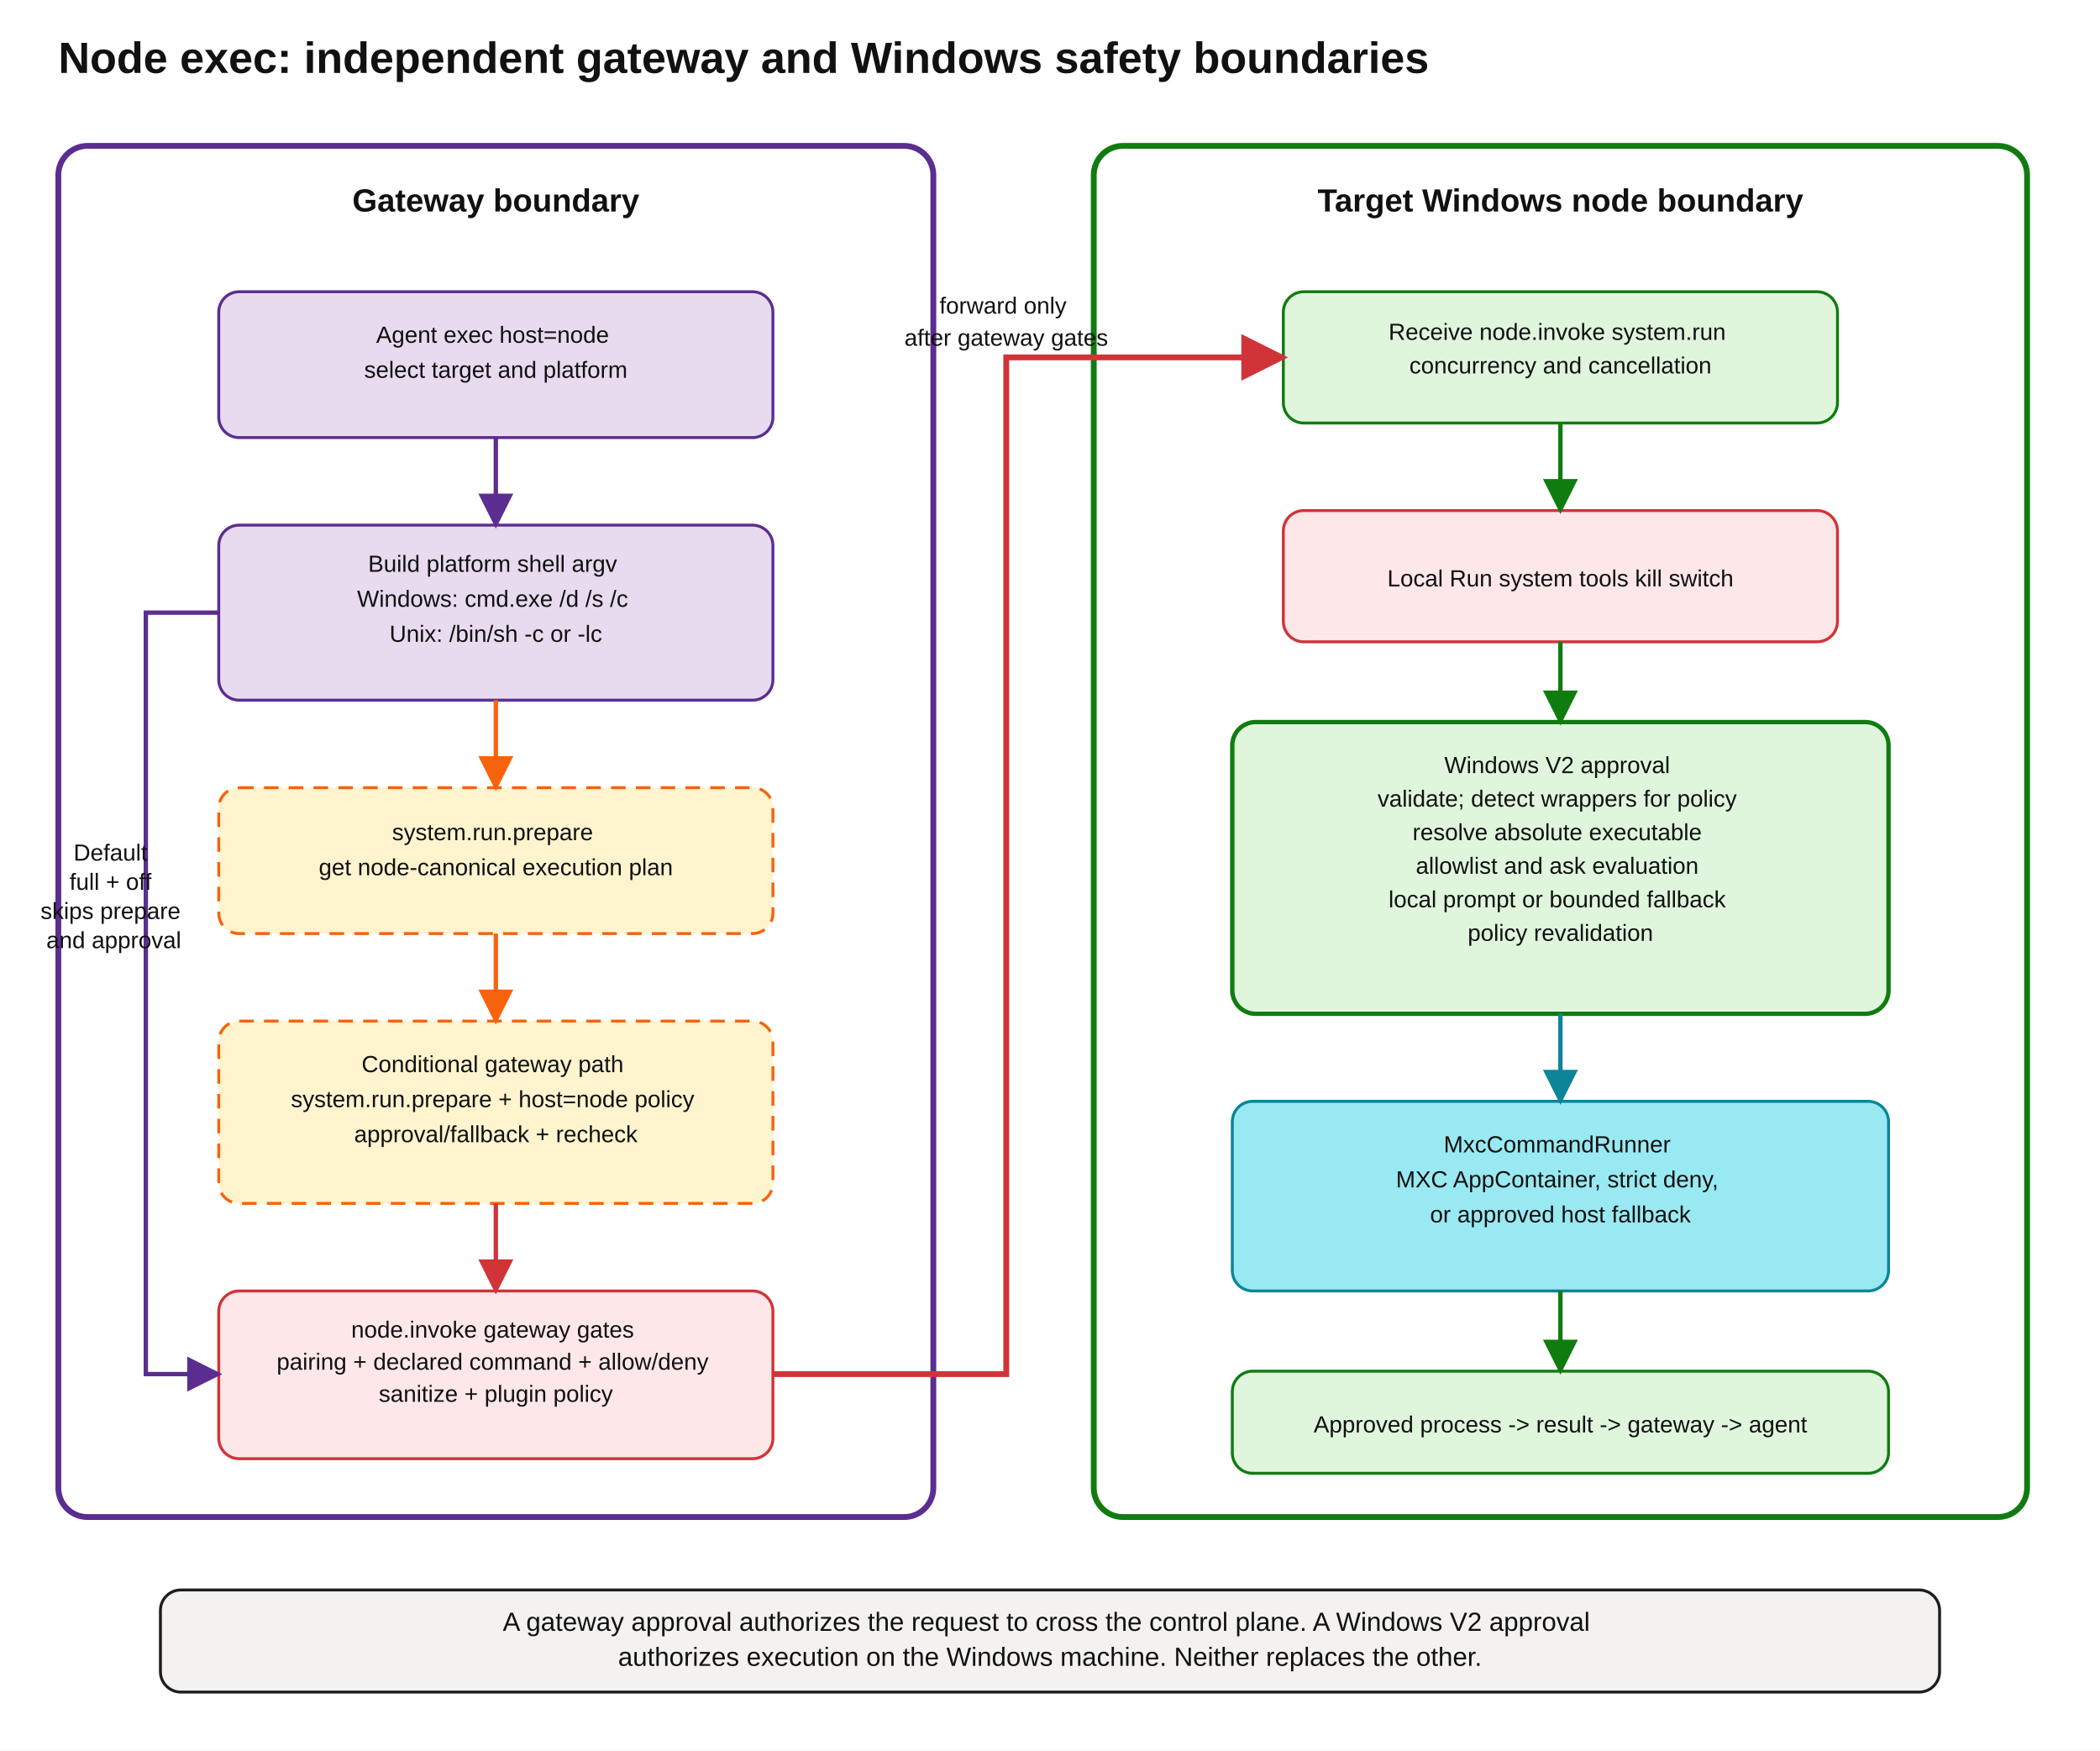
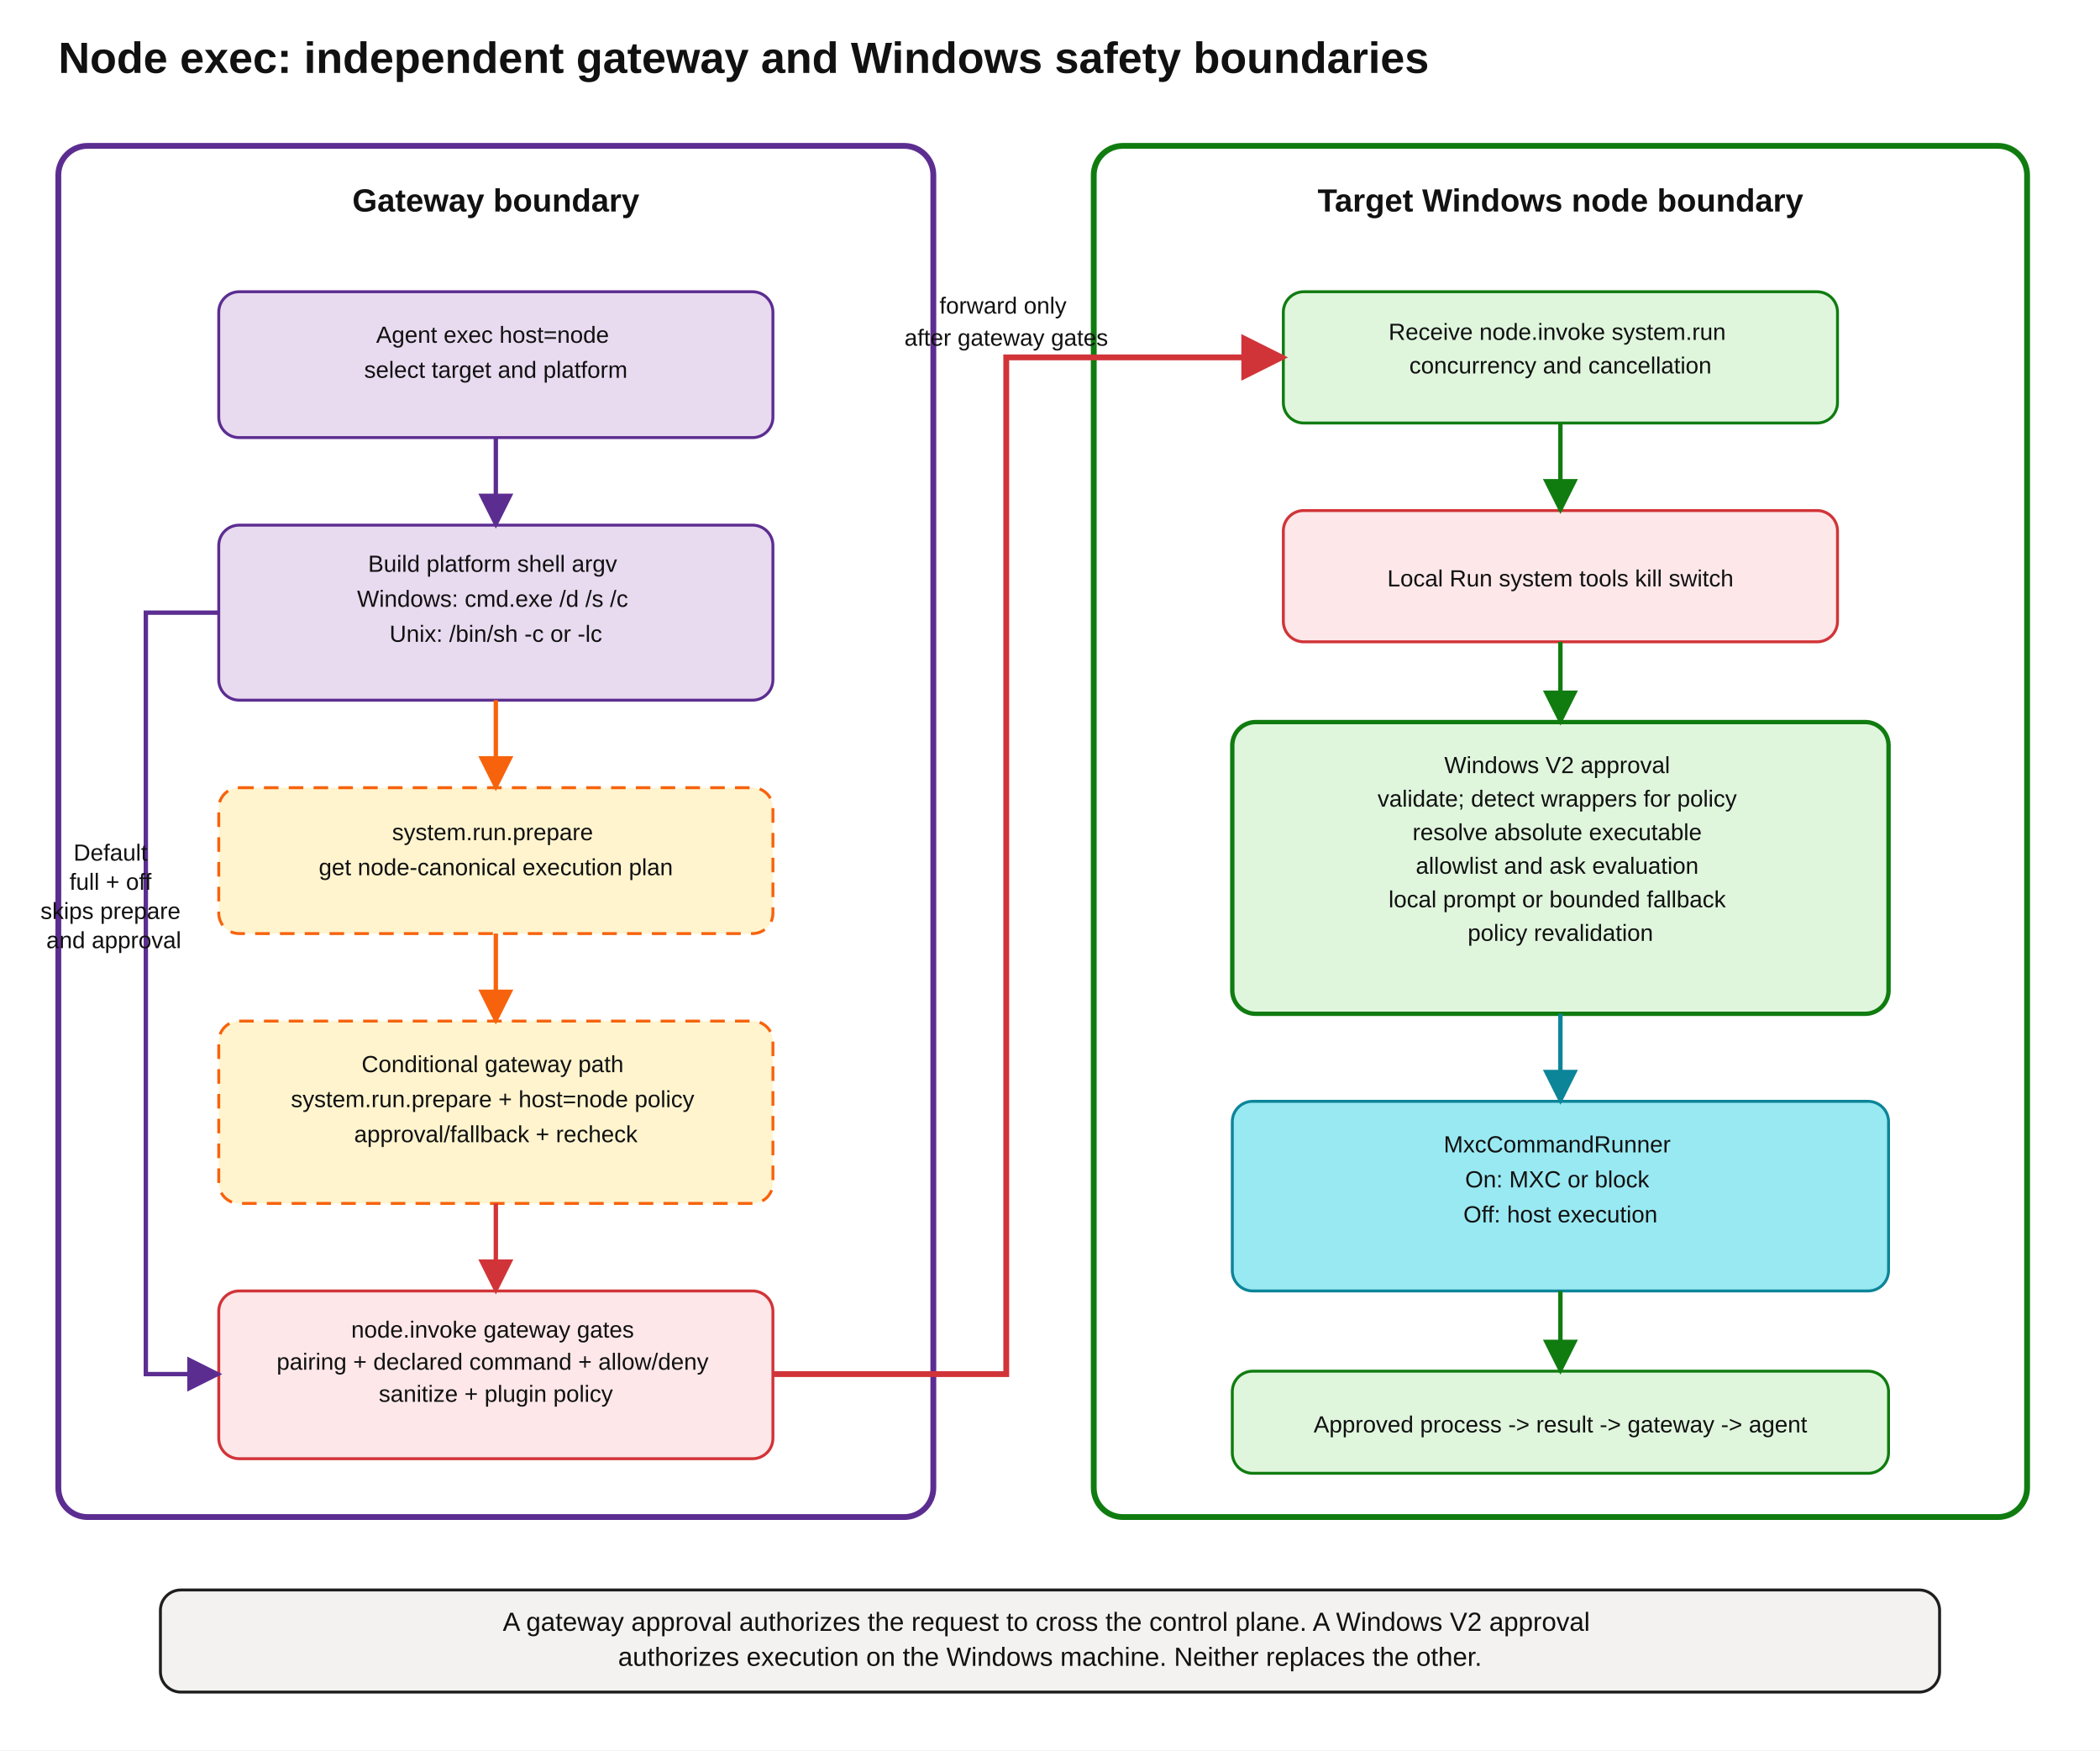
<svg xmlns="http://www.w3.org/2000/svg" width="1440" height="1200" viewBox="0 0 1440 1200" role="img" aria-labelledby="title desc">
  <defs>
    <marker id="arrow" viewBox="0 0 10 10" refX="9" refY="5" markerWidth="8" markerHeight="8" orient="auto">
      <path d="M0 0 L10 5 L0 10z" fill="context-stroke" />
    </marker>
    <style>
      .title{font:700 30px Segoe UI,Arial,sans-serif;fill:#111}
      .section{font:700 22px Segoe UI,Arial,sans-serif;fill:#111;text-anchor:middle}
      .box{font:16px Segoe UI,Arial,sans-serif;fill:#111;text-anchor:middle}
      .note{font:18px Segoe UI,Arial,sans-serif;fill:#111;text-anchor:middle}
    </style>
  </defs>
  <rect width="1440" height="1200" fill="#fff" />
  <text x="40" y="50" class="title">Node exec: independent gateway and Windows safety boundaries</text>
  <rect x="40" y="100" width="600" height="940" rx="20" fill="none" stroke="#5C2D91" stroke-width="4" />
  <text x="340" y="145" class="section">Gateway boundary</text>
  <rect x="150" y="200" width="380" height="100" rx="14" fill="#E8DAEF" stroke="#5C2D91" stroke-width="2" />
  <text x="340" y="235" class="box">
    <tspan x="340">Agent exec host=node</tspan>
    <tspan x="340" dy="24">select target and platform</tspan>
  </text>
  <rect x="150" y="360" width="380" height="120" rx="14" fill="#E8DAEF" stroke="#5C2D91" stroke-width="2" />
  <text x="340" y="392" class="box">
    <tspan x="340">Build platform shell argv</tspan>
    <tspan x="340" dy="24">Windows: cmd.exe /d /s /c</tspan>
    <tspan x="340" dy="24">Unix: /bin/sh -c or -lc</tspan>
  </text>
  <rect x="150" y="540" width="380" height="100" rx="14" fill="#FFF4CE" stroke="#F7630C" stroke-width="2" stroke-dasharray="10 7" />
  <text x="340" y="576" class="box">
    <tspan x="340">system.run.prepare</tspan>
    <tspan x="340" dy="24">get node-canonical execution plan</tspan>
  </text>
  <rect x="150" y="700" width="380" height="125" rx="14" fill="#FFF4CE" stroke="#F7630C" stroke-width="2" stroke-dasharray="10 7" />
  <text x="340" y="735" class="box">
    <tspan x="340">Conditional gateway path</tspan>
    <tspan x="340" dy="24">system.run.prepare + host=node policy</tspan>
    <tspan x="340" dy="24">approval/fallback + recheck</tspan>
  </text>
  <rect x="150" y="885" width="380" height="115" rx="14" fill="#FDE7E9" stroke="#D13438" stroke-width="2" />
  <text x="340" y="917" class="box">
    <tspan x="340">node.invoke gateway gates</tspan>
    <tspan x="340" dy="22">pairing + declared command + allow/deny</tspan>
    <tspan x="340" dy="22">sanitize + plugin policy</tspan>
  </text>
  <path d="M340 300 V360" fill="none" stroke="#5C2D91" stroke-width="3" marker-end="url(#arrow)" />
  <path d="M340 480 V540" fill="none" stroke="#F7630C" stroke-width="3" marker-end="url(#arrow)" />
  <path d="M340 640 V700" fill="none" stroke="#F7630C" stroke-width="3" marker-end="url(#arrow)" />
  <path d="M340 825 V885" fill="none" stroke="#D13438" stroke-width="3" marker-end="url(#arrow)" />
  <path d="M150 420 H100 V942 H150" fill="none" stroke="#5C2D91" stroke-width="3" marker-end="url(#arrow)" />
  <text x="78" y="590" class="box">
    <tspan x="78">Default</tspan>
    <tspan x="78" dy="20">full + off</tspan>
    <tspan x="78" dy="20">skips prepare</tspan>
    <tspan x="78" dy="20">and approval</tspan>
  </text>
  <rect x="750" y="100" width="640" height="940" rx="20" fill="none" stroke="#107C10" stroke-width="4" />
  <text x="1070" y="145" class="section">Target Windows node boundary</text>
  <rect x="880" y="200" width="380" height="90" rx="14" fill="#DFF6DD" stroke="#107C10" stroke-width="2" />
  <text x="1070" y="233" class="box">
    <tspan x="1070">Receive node.invoke system.run</tspan>
    <tspan x="1070" dy="23">concurrency and cancellation</tspan>
  </text>
  <rect x="880" y="350" width="380" height="90" rx="14" fill="#FDE7E9" stroke="#D13438" stroke-width="2" />
  <text x="1070" y="402" class="box">Local Run system tools kill switch</text>
  <rect x="845" y="495" width="450" height="200" rx="16" fill="#DFF6DD" stroke="#107C10" stroke-width="3" />
  <text x="1070" y="530" class="box">
    <tspan x="1070">Windows V2 approval</tspan>
    <tspan x="1070" dy="23">validate; detect wrappers for policy</tspan>
    <tspan x="1070" dy="23">resolve absolute executable</tspan>
    <tspan x="1070" dy="23">allowlist and ask evaluation</tspan>
    <tspan x="1070" dy="23">local prompt or bounded fallback</tspan>
    <tspan x="1070" dy="23">policy revalidation</tspan>
  </text>
  <rect x="845" y="755" width="450" height="130" rx="14" fill="#99E9F2" stroke="#0C8599" stroke-width="2" />
  <text x="1070" y="790" class="box">
    <tspan x="1070">MxcCommandRunner</tspan>
-     <tspan x="1070" dy="24">MXC AppContainer, strict deny,</tspan>
-     <tspan x="1070" dy="24">or approved host fallback</tspan>
+     <tspan x="1070" dy="24">On: MXC or block</tspan>
+     <tspan x="1070" dy="24">Off: host execution</tspan>
  </text>
  <rect x="845" y="940" width="450" height="70" rx="14" fill="#DFF6DD" stroke="#107C10" stroke-width="2" />
  <text x="1070" y="982" class="box">Approved process -&gt; result -&gt; gateway -&gt; agent</text>
  <path d="M530 942 H690 V245 H880" fill="none" stroke="#D13438" stroke-width="4" marker-end="url(#arrow)" />
  <text x="690" y="215" class="box">
    <tspan x="690">forward only</tspan>
    <tspan x="690" dy="22">after gateway gates</tspan>
  </text>
  <path d="M1070 290 V350" fill="none" stroke="#107C10" stroke-width="3" marker-end="url(#arrow)" />
  <path d="M1070 440 V495" fill="none" stroke="#107C10" stroke-width="3" marker-end="url(#arrow)" />
  <path d="M1070 695 V755" fill="none" stroke="#0C8599" stroke-width="3" marker-end="url(#arrow)" />
  <path d="M1070 885 V940" fill="none" stroke="#107C10" stroke-width="3" marker-end="url(#arrow)" />
  <rect x="110" y="1090" width="1220" height="70" rx="14" fill="#F3F2F1" stroke="#1e1e1e" stroke-width="2" />
  <text x="720" y="1118" class="note">
    <tspan x="720">A gateway approval authorizes the request to cross the control plane. A Windows V2 approval</tspan>
    <tspan x="720" dy="24">authorizes execution on the Windows machine. Neither replaces the other.</tspan>
  </text>
</svg>
